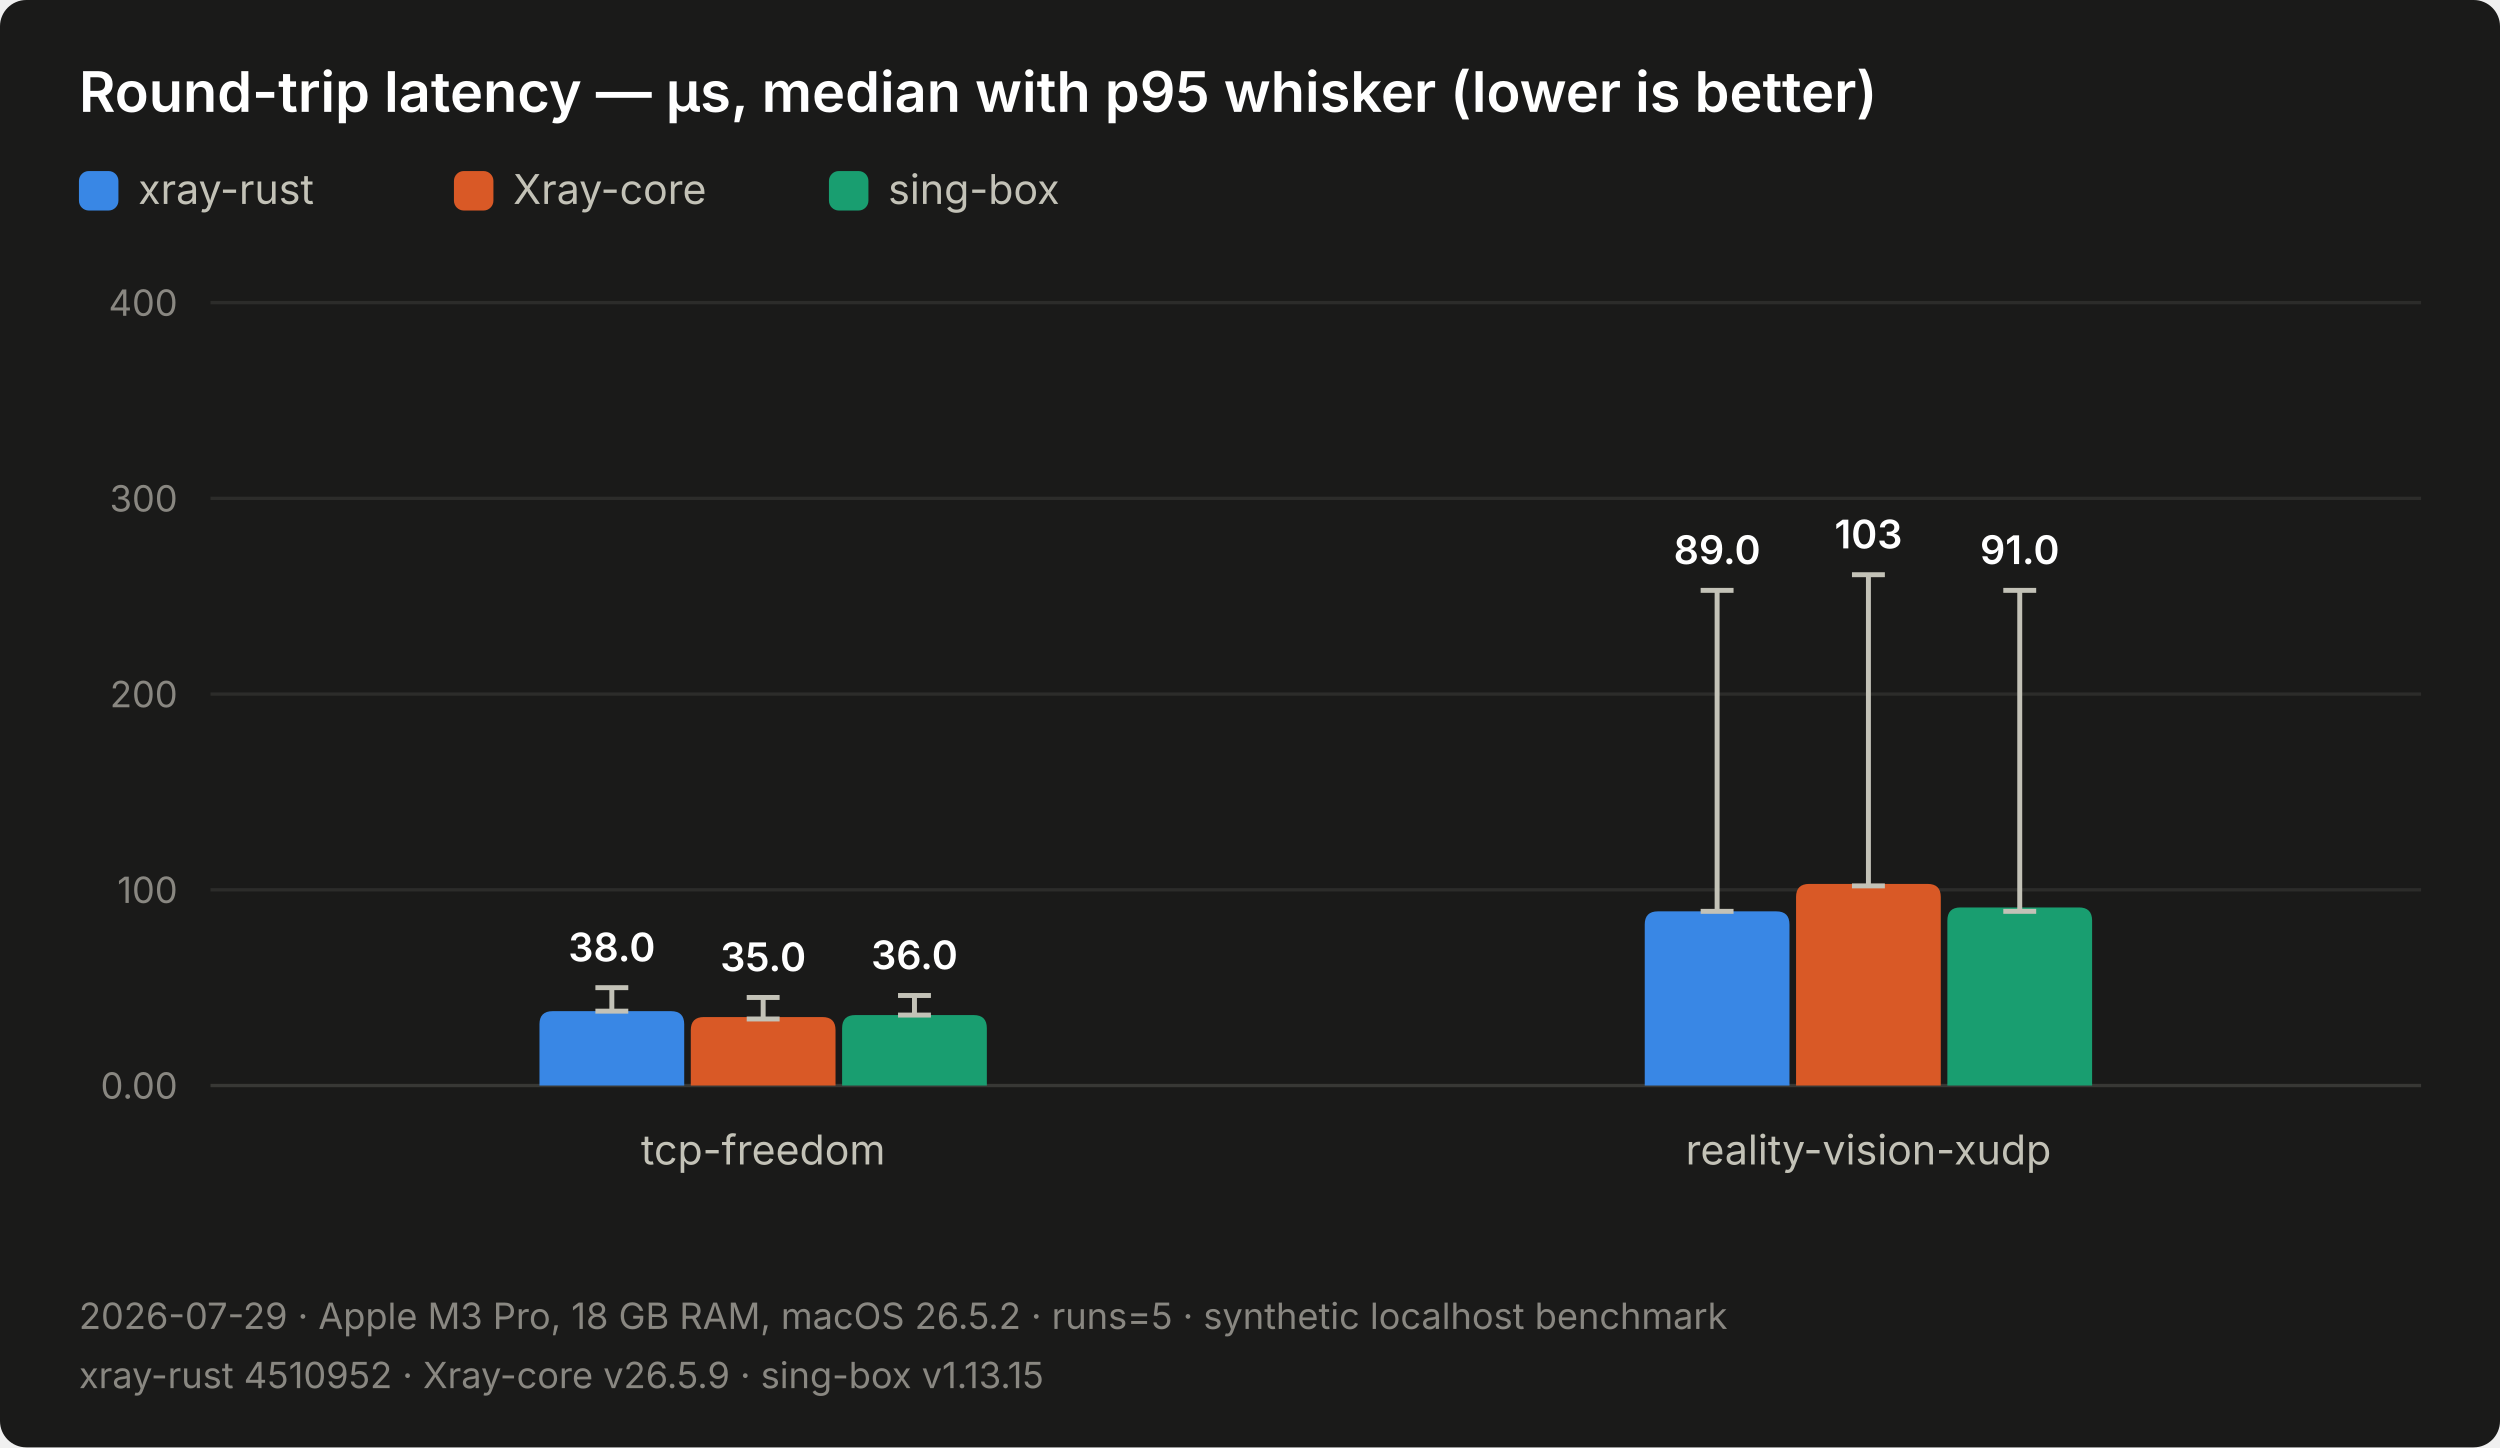
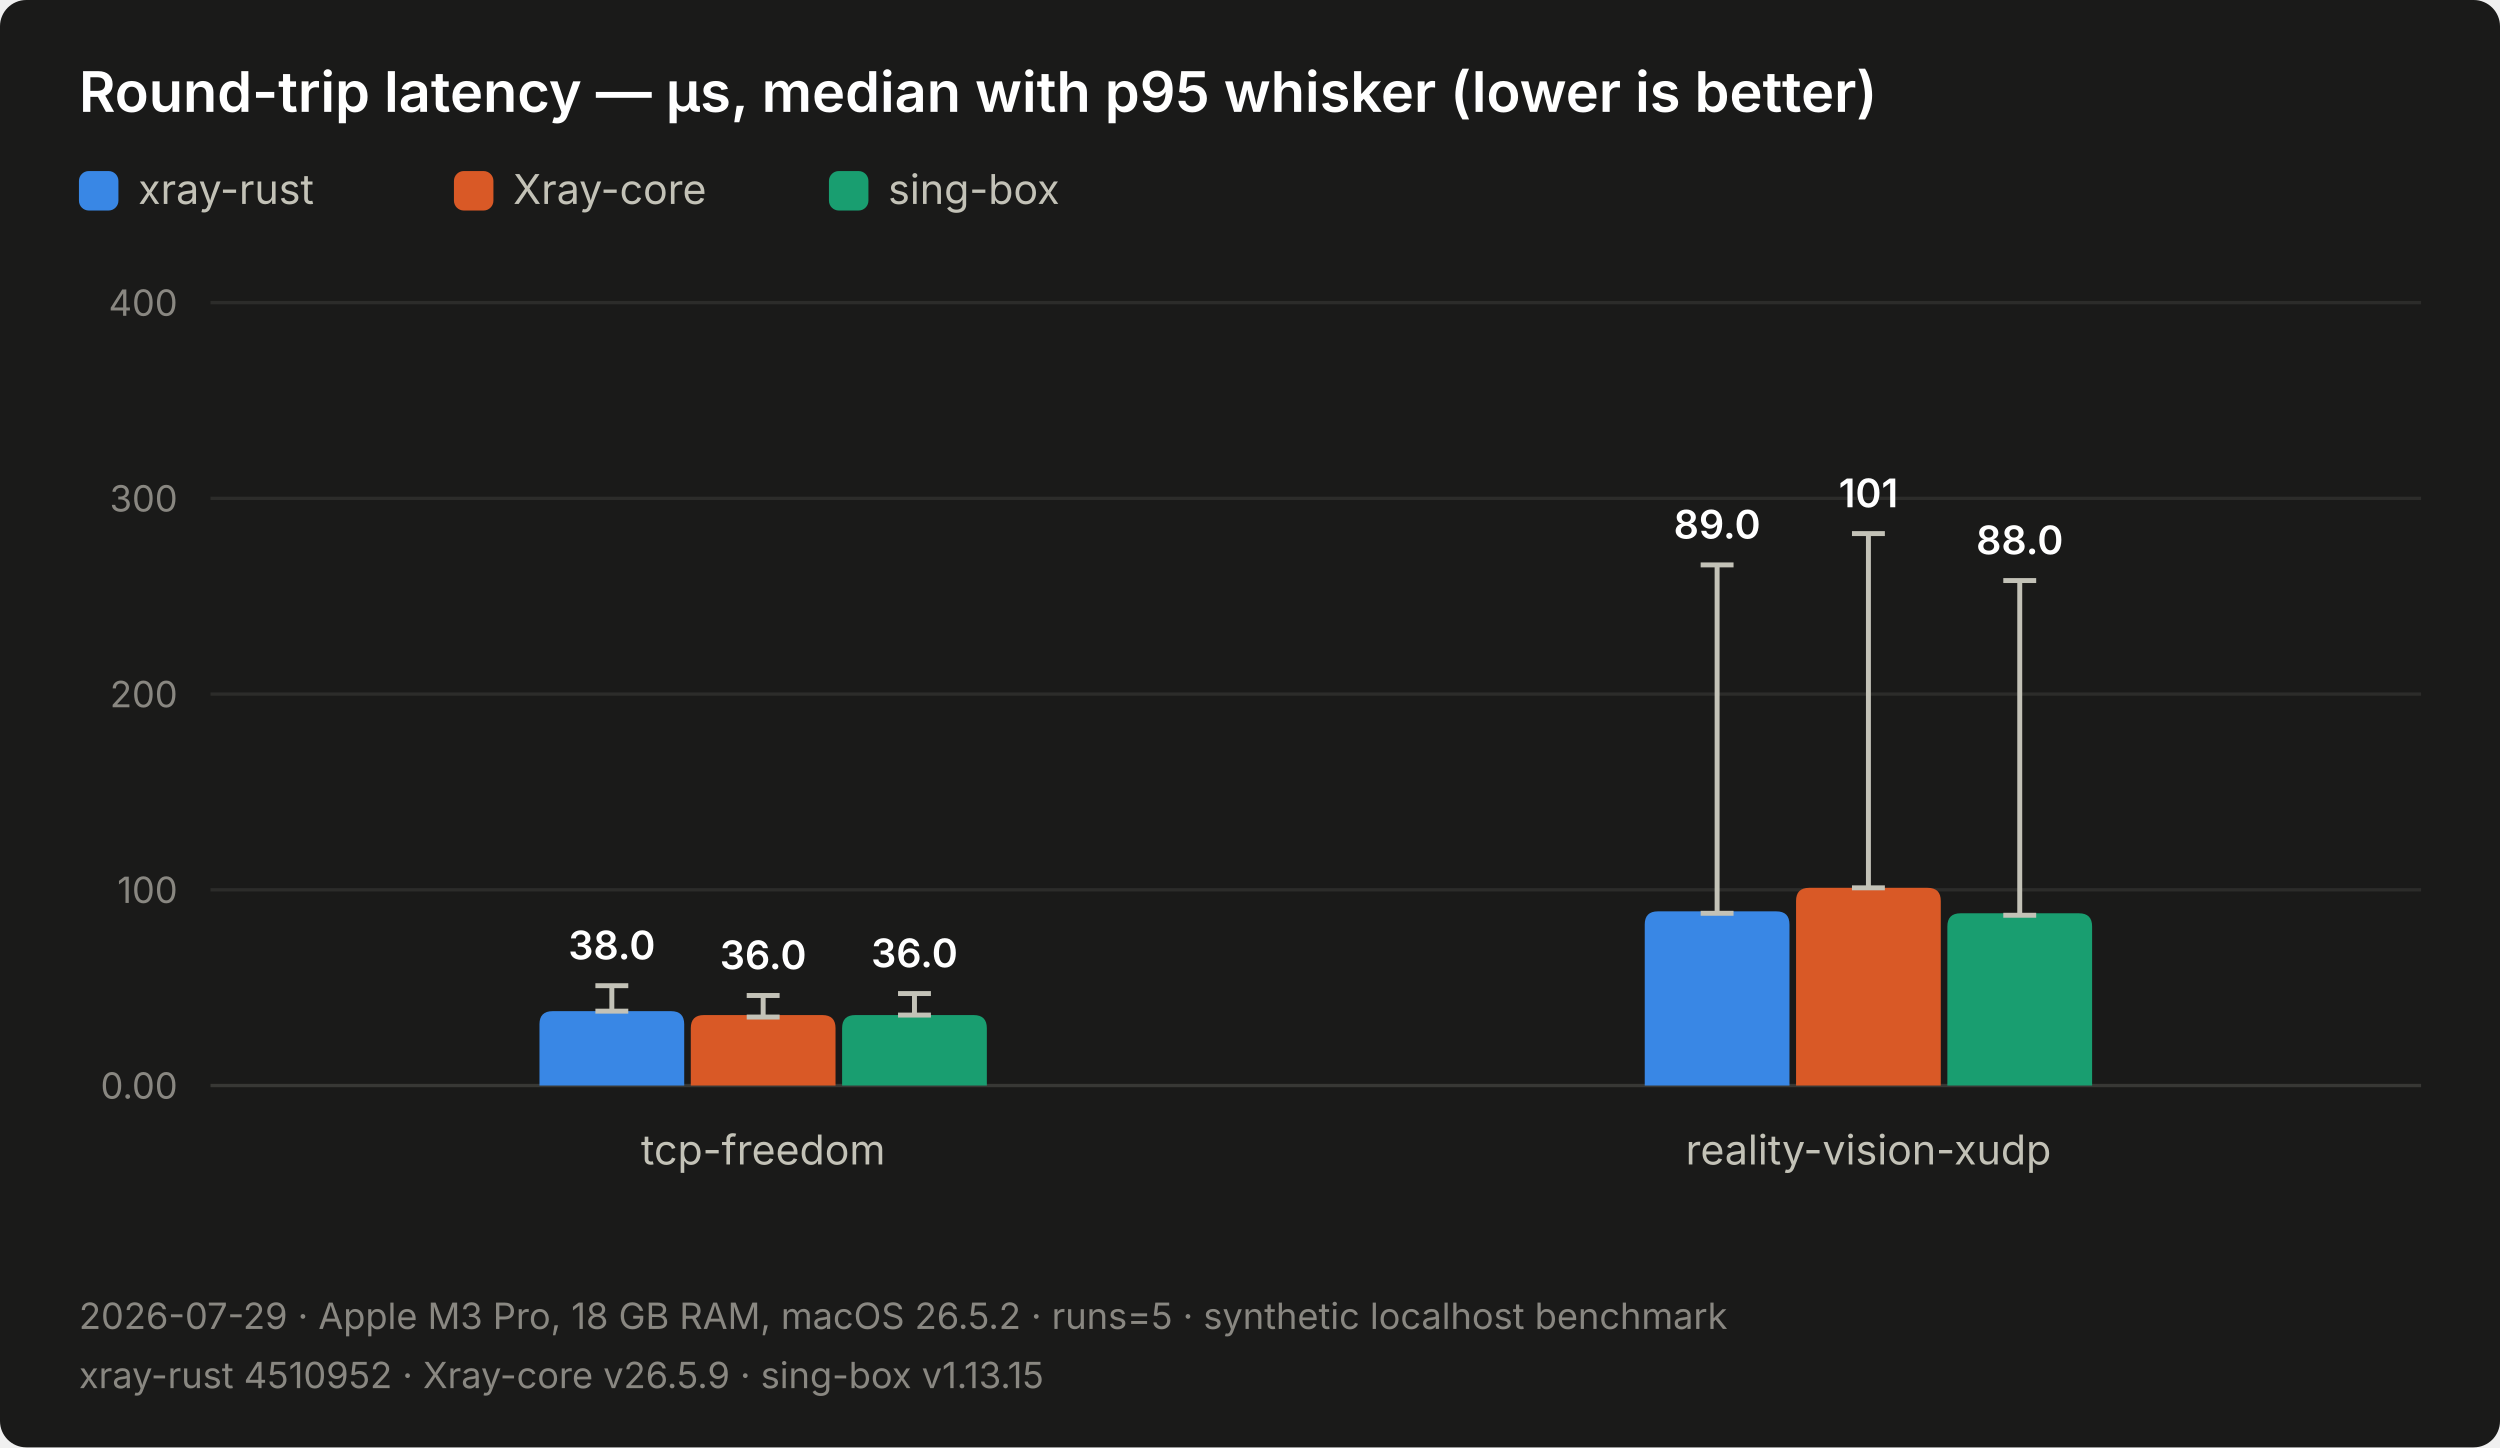
<svg xmlns="http://www.w3.org/2000/svg" width="760" height="440" viewBox="0 0 760 440" role="img" aria-label="Round-trip latency — µs, median with p95 whisker (lower is better)">
  <rect width="760" height="440" fill="#1a1a19" rx="8" />
  <text x="24" y="34" font-family="system-ui, -apple-system, 'Segoe UI', sans-serif" font-size="17" font-weight="600" fill="#ffffff">Round-trip latency — µs, median with p95 whisker (lower is better)</text>
  <rect x="24.00" y="52" width="12" height="12" rx="3" fill="#3987e5" />
  <text x="42.00" y="62" font-family="system-ui, -apple-system, 'Segoe UI', sans-serif" font-size="12.5" fill="#c3c2b7">xray-rust</text>
  <rect x="138.00" y="52" width="12" height="12" rx="3" fill="#d95926" />
  <text x="156.00" y="62" font-family="system-ui, -apple-system, 'Segoe UI', sans-serif" font-size="12.5" fill="#c3c2b7">Xray-core</text>
  <rect x="252.00" y="52" width="12" height="12" rx="3" fill="#199e70" />
  <text x="270.00" y="62" font-family="system-ui, -apple-system, 'Segoe UI', sans-serif" font-size="12.5" fill="#c3c2b7">sing-box</text>
  <text x="54" y="334.00" font-family="system-ui, -apple-system, 'Segoe UI', sans-serif" font-size="11" fill="#898781" text-anchor="end">0.00</text>
  <line x1="64" y1="270.50" x2="736" y2="270.50" stroke="#2c2c2a" stroke-width="1" />
  <text x="54" y="274.50" font-family="system-ui, -apple-system, 'Segoe UI', sans-serif" font-size="11" fill="#898781" text-anchor="end">100</text>
  <line x1="64" y1="211.00" x2="736" y2="211.00" stroke="#2c2c2a" stroke-width="1" />
  <text x="54" y="215.00" font-family="system-ui, -apple-system, 'Segoe UI', sans-serif" font-size="11" fill="#898781" text-anchor="end">200</text>
  <line x1="64" y1="151.50" x2="736" y2="151.50" stroke="#2c2c2a" stroke-width="1" />
  <text x="54" y="155.50" font-family="system-ui, -apple-system, 'Segoe UI', sans-serif" font-size="11" fill="#898781" text-anchor="end">300</text>
  <line x1="64" y1="92.00" x2="736" y2="92.00" stroke="#2c2c2a" stroke-width="1" />
  <text x="54" y="96.00" font-family="system-ui, -apple-system, 'Segoe UI', sans-serif" font-size="11" fill="#898781" text-anchor="end">400</text>
  <line x1="64" y1="330" x2="736" y2="330" stroke="#383835" stroke-width="1" />
  <path d="M 164.00 330.00 L 164.00 311.39 Q 164.00 307.39 168.00 307.39 L 204.00 307.39 Q 208.00 307.39 208.00 311.39 L 208.00 330.00 Z" fill="#3987e5" />
-   <line x1="186.00" y1="307.39" x2="186.00" y2="300.25" stroke="#c3c2b7" stroke-width="1.5" />
+   <line x1="186.00" y1="307.39" x2="186.00" y2="299.65" stroke="#c3c2b7" stroke-width="1.5" />
  <line x1="181.00" y1="307.39" x2="191.00" y2="307.39" stroke="#c3c2b7" stroke-width="1.5" />
-   <line x1="181.00" y1="300.25" x2="191.00" y2="300.25" stroke="#c3c2b7" stroke-width="1.5" />
-   <text x="186.00" y="292.25" font-family="system-ui, -apple-system, 'Segoe UI', sans-serif" font-size="12" font-weight="600" fill="#ffffff" text-anchor="middle">38.0</text>
-   <path d="M 210.00 330.00 L 210.00 313.18 Q 210.00 309.18 214.00 309.18 L 250.00 309.18 Q 254.00 309.18 254.00 313.18 L 254.00 330.00 Z" fill="#d95926" />
-   <line x1="232.00" y1="309.77" x2="232.00" y2="303.23" stroke="#c3c2b7" stroke-width="1.5" />
-   <line x1="227.00" y1="309.77" x2="237.00" y2="309.77" stroke="#c3c2b7" stroke-width="1.5" />
-   <line x1="227.00" y1="303.23" x2="237.00" y2="303.23" stroke="#c3c2b7" stroke-width="1.5" />
-   <text x="232.00" y="295.23" font-family="system-ui, -apple-system, 'Segoe UI', sans-serif" font-size="12" font-weight="600" fill="#ffffff" text-anchor="middle">35.0</text>
+   <line x1="181.00" y1="299.65" x2="191.00" y2="299.65" stroke="#c3c2b7" stroke-width="1.5" />
+   <text x="186.00" y="291.65" font-family="system-ui, -apple-system, 'Segoe UI', sans-serif" font-size="12" font-weight="600" fill="#ffffff" text-anchor="middle">38.0</text>
+   <path d="M 210.00 330.00 L 210.00 312.58 Q 210.00 308.58 214.00 308.58 L 250.00 308.58 Q 254.00 308.58 254.00 312.58 L 254.00 330.00 Z" fill="#d95926" />
+   <line x1="232.00" y1="309.18" x2="232.00" y2="302.63" stroke="#c3c2b7" stroke-width="1.5" />
+   <line x1="227.00" y1="309.18" x2="237.00" y2="309.18" stroke="#c3c2b7" stroke-width="1.5" />
+   <line x1="227.00" y1="302.63" x2="237.00" y2="302.63" stroke="#c3c2b7" stroke-width="1.5" />
+   <text x="232.00" y="294.63" font-family="system-ui, -apple-system, 'Segoe UI', sans-serif" font-size="12" font-weight="600" fill="#ffffff" text-anchor="middle">36.0</text>
  <path d="M 256.00 330.00 L 256.00 312.58 Q 256.00 308.58 260.00 308.58 L 296.00 308.58 Q 300.00 308.58 300.00 312.58 L 300.00 330.00 Z" fill="#199e70" />
-   <line x1="278.00" y1="308.58" x2="278.00" y2="302.63" stroke="#c3c2b7" stroke-width="1.5" />
+   <line x1="278.00" y1="308.58" x2="278.00" y2="302.04" stroke="#c3c2b7" stroke-width="1.5" />
  <line x1="273.00" y1="308.58" x2="283.00" y2="308.58" stroke="#c3c2b7" stroke-width="1.5" />
-   <line x1="273.00" y1="302.63" x2="283.00" y2="302.63" stroke="#c3c2b7" stroke-width="1.5" />
-   <text x="278.00" y="294.63" font-family="system-ui, -apple-system, 'Segoe UI', sans-serif" font-size="12" font-weight="600" fill="#ffffff" text-anchor="middle">36.0</text>
+   <line x1="273.00" y1="302.04" x2="283.00" y2="302.04" stroke="#c3c2b7" stroke-width="1.5" />
+   <text x="278.00" y="294.04" font-family="system-ui, -apple-system, 'Segoe UI', sans-serif" font-size="12" font-weight="600" fill="#ffffff" text-anchor="middle">36.0</text>
  <text x="232.00" y="354" font-family="system-ui, -apple-system, 'Segoe UI', sans-serif" font-size="12.5" fill="#c3c2b7" text-anchor="middle">tcp-freedom</text>
  <path d="M 500.00 330.00 L 500.00 281.05 Q 500.00 277.05 504.00 277.05 L 540.00 277.05 Q 544.00 277.05 544.00 281.05 L 544.00 330.00 Z" fill="#3987e5" />
-   <line x1="522.00" y1="277.05" x2="522.00" y2="179.47" stroke="#c3c2b7" stroke-width="1.5" />
-   <line x1="517.00" y1="277.05" x2="527.00" y2="277.05" stroke="#c3c2b7" stroke-width="1.5" />
-   <line x1="517.00" y1="179.47" x2="527.00" y2="179.47" stroke="#c3c2b7" stroke-width="1.5" />
-   <text x="522.00" y="171.47" font-family="system-ui, -apple-system, 'Segoe UI', sans-serif" font-size="12" font-weight="600" fill="#ffffff" text-anchor="middle">89.0</text>
-   <path d="M 546.00 330.00 L 546.00 272.71 Q 546.00 268.71 550.00 268.71 L 586.00 268.71 Q 590.00 268.71 590.00 272.71 L 590.00 330.00 Z" fill="#d95926" />
-   <line x1="568.00" y1="269.31" x2="568.00" y2="174.71" stroke="#c3c2b7" stroke-width="1.5" />
-   <line x1="563.00" y1="269.31" x2="573.00" y2="269.31" stroke="#c3c2b7" stroke-width="1.5" />
-   <line x1="563.00" y1="174.71" x2="573.00" y2="174.71" stroke="#c3c2b7" stroke-width="1.5" />
-   <text x="568.00" y="166.71" font-family="system-ui, -apple-system, 'Segoe UI', sans-serif" font-size="12" font-weight="600" fill="#ffffff" text-anchor="middle">103</text>
-   <path d="M 592.00 330.00 L 592.00 279.86 Q 592.00 275.86 596.00 275.86 L 632.00 275.86 Q 636.00 275.86 636.00 279.86 L 636.00 330.00 Z" fill="#199e70" />
-   <line x1="614.00" y1="277.05" x2="614.00" y2="179.47" stroke="#c3c2b7" stroke-width="1.5" />
-   <line x1="609.00" y1="277.05" x2="619.00" y2="277.05" stroke="#c3c2b7" stroke-width="1.5" />
-   <line x1="609.00" y1="179.47" x2="619.00" y2="179.47" stroke="#c3c2b7" stroke-width="1.5" />
-   <text x="614.00" y="171.47" font-family="system-ui, -apple-system, 'Segoe UI', sans-serif" font-size="12" font-weight="600" fill="#ffffff" text-anchor="middle">91.0</text>
+   <line x1="522.00" y1="277.64" x2="522.00" y2="171.73" stroke="#c3c2b7" stroke-width="1.5" />
+   <line x1="517.00" y1="277.64" x2="527.00" y2="277.64" stroke="#c3c2b7" stroke-width="1.5" />
+   <line x1="517.00" y1="171.73" x2="527.00" y2="171.73" stroke="#c3c2b7" stroke-width="1.5" />
+   <text x="522.00" y="163.73" font-family="system-ui, -apple-system, 'Segoe UI', sans-serif" font-size="12" font-weight="600" fill="#ffffff" text-anchor="middle">89.0</text>
+   <path d="M 546.00 330.00 L 546.00 273.90 Q 546.00 269.90 550.00 269.90 L 586.00 269.90 Q 590.00 269.90 590.00 273.90 L 590.00 330.00 Z" fill="#d95926" />
+   <line x1="568.00" y1="269.90" x2="568.00" y2="162.21" stroke="#c3c2b7" stroke-width="1.5" />
+   <line x1="563.00" y1="269.90" x2="573.00" y2="269.90" stroke="#c3c2b7" stroke-width="1.5" />
+   <line x1="563.00" y1="162.21" x2="573.00" y2="162.21" stroke="#c3c2b7" stroke-width="1.5" />
+   <text x="568.00" y="154.21" font-family="system-ui, -apple-system, 'Segoe UI', sans-serif" font-size="12" font-weight="600" fill="#ffffff" text-anchor="middle">101</text>
+   <path d="M 592.00 330.00 L 592.00 281.64 Q 592.00 277.64 596.00 277.64 L 632.00 277.64 Q 636.00 277.64 636.00 281.64 L 636.00 330.00 Z" fill="#199e70" />
+   <line x1="614.00" y1="278.24" x2="614.00" y2="176.49" stroke="#c3c2b7" stroke-width="1.5" />
+   <line x1="609.00" y1="278.24" x2="619.00" y2="278.24" stroke="#c3c2b7" stroke-width="1.5" />
+   <line x1="609.00" y1="176.49" x2="619.00" y2="176.49" stroke="#c3c2b7" stroke-width="1.5" />
+   <text x="614.00" y="168.49" font-family="system-ui, -apple-system, 'Segoe UI', sans-serif" font-size="12" font-weight="600" fill="#ffffff" text-anchor="middle">88.0</text>
  <text x="568.00" y="354" font-family="system-ui, -apple-system, 'Segoe UI', sans-serif" font-size="12.5" fill="#c3c2b7" text-anchor="middle">reality-vision-xudp</text>
  <text x="24" y="404" font-family="system-ui, -apple-system, 'Segoe UI', sans-serif" font-size="11" fill="#898781">2026-07-29 · Apple M3 Pro, 18 GB RAM, macOS 26.5.2 · runs=5 · synthetic localhost benchmark</text>
  <text x="24" y="422" font-family="system-ui, -apple-system, 'Segoe UI', sans-serif" font-size="11" fill="#898781">xray-rust 4510952 · Xray-core v26.5.9 · sing-box v1.13.15</text>
</svg>
